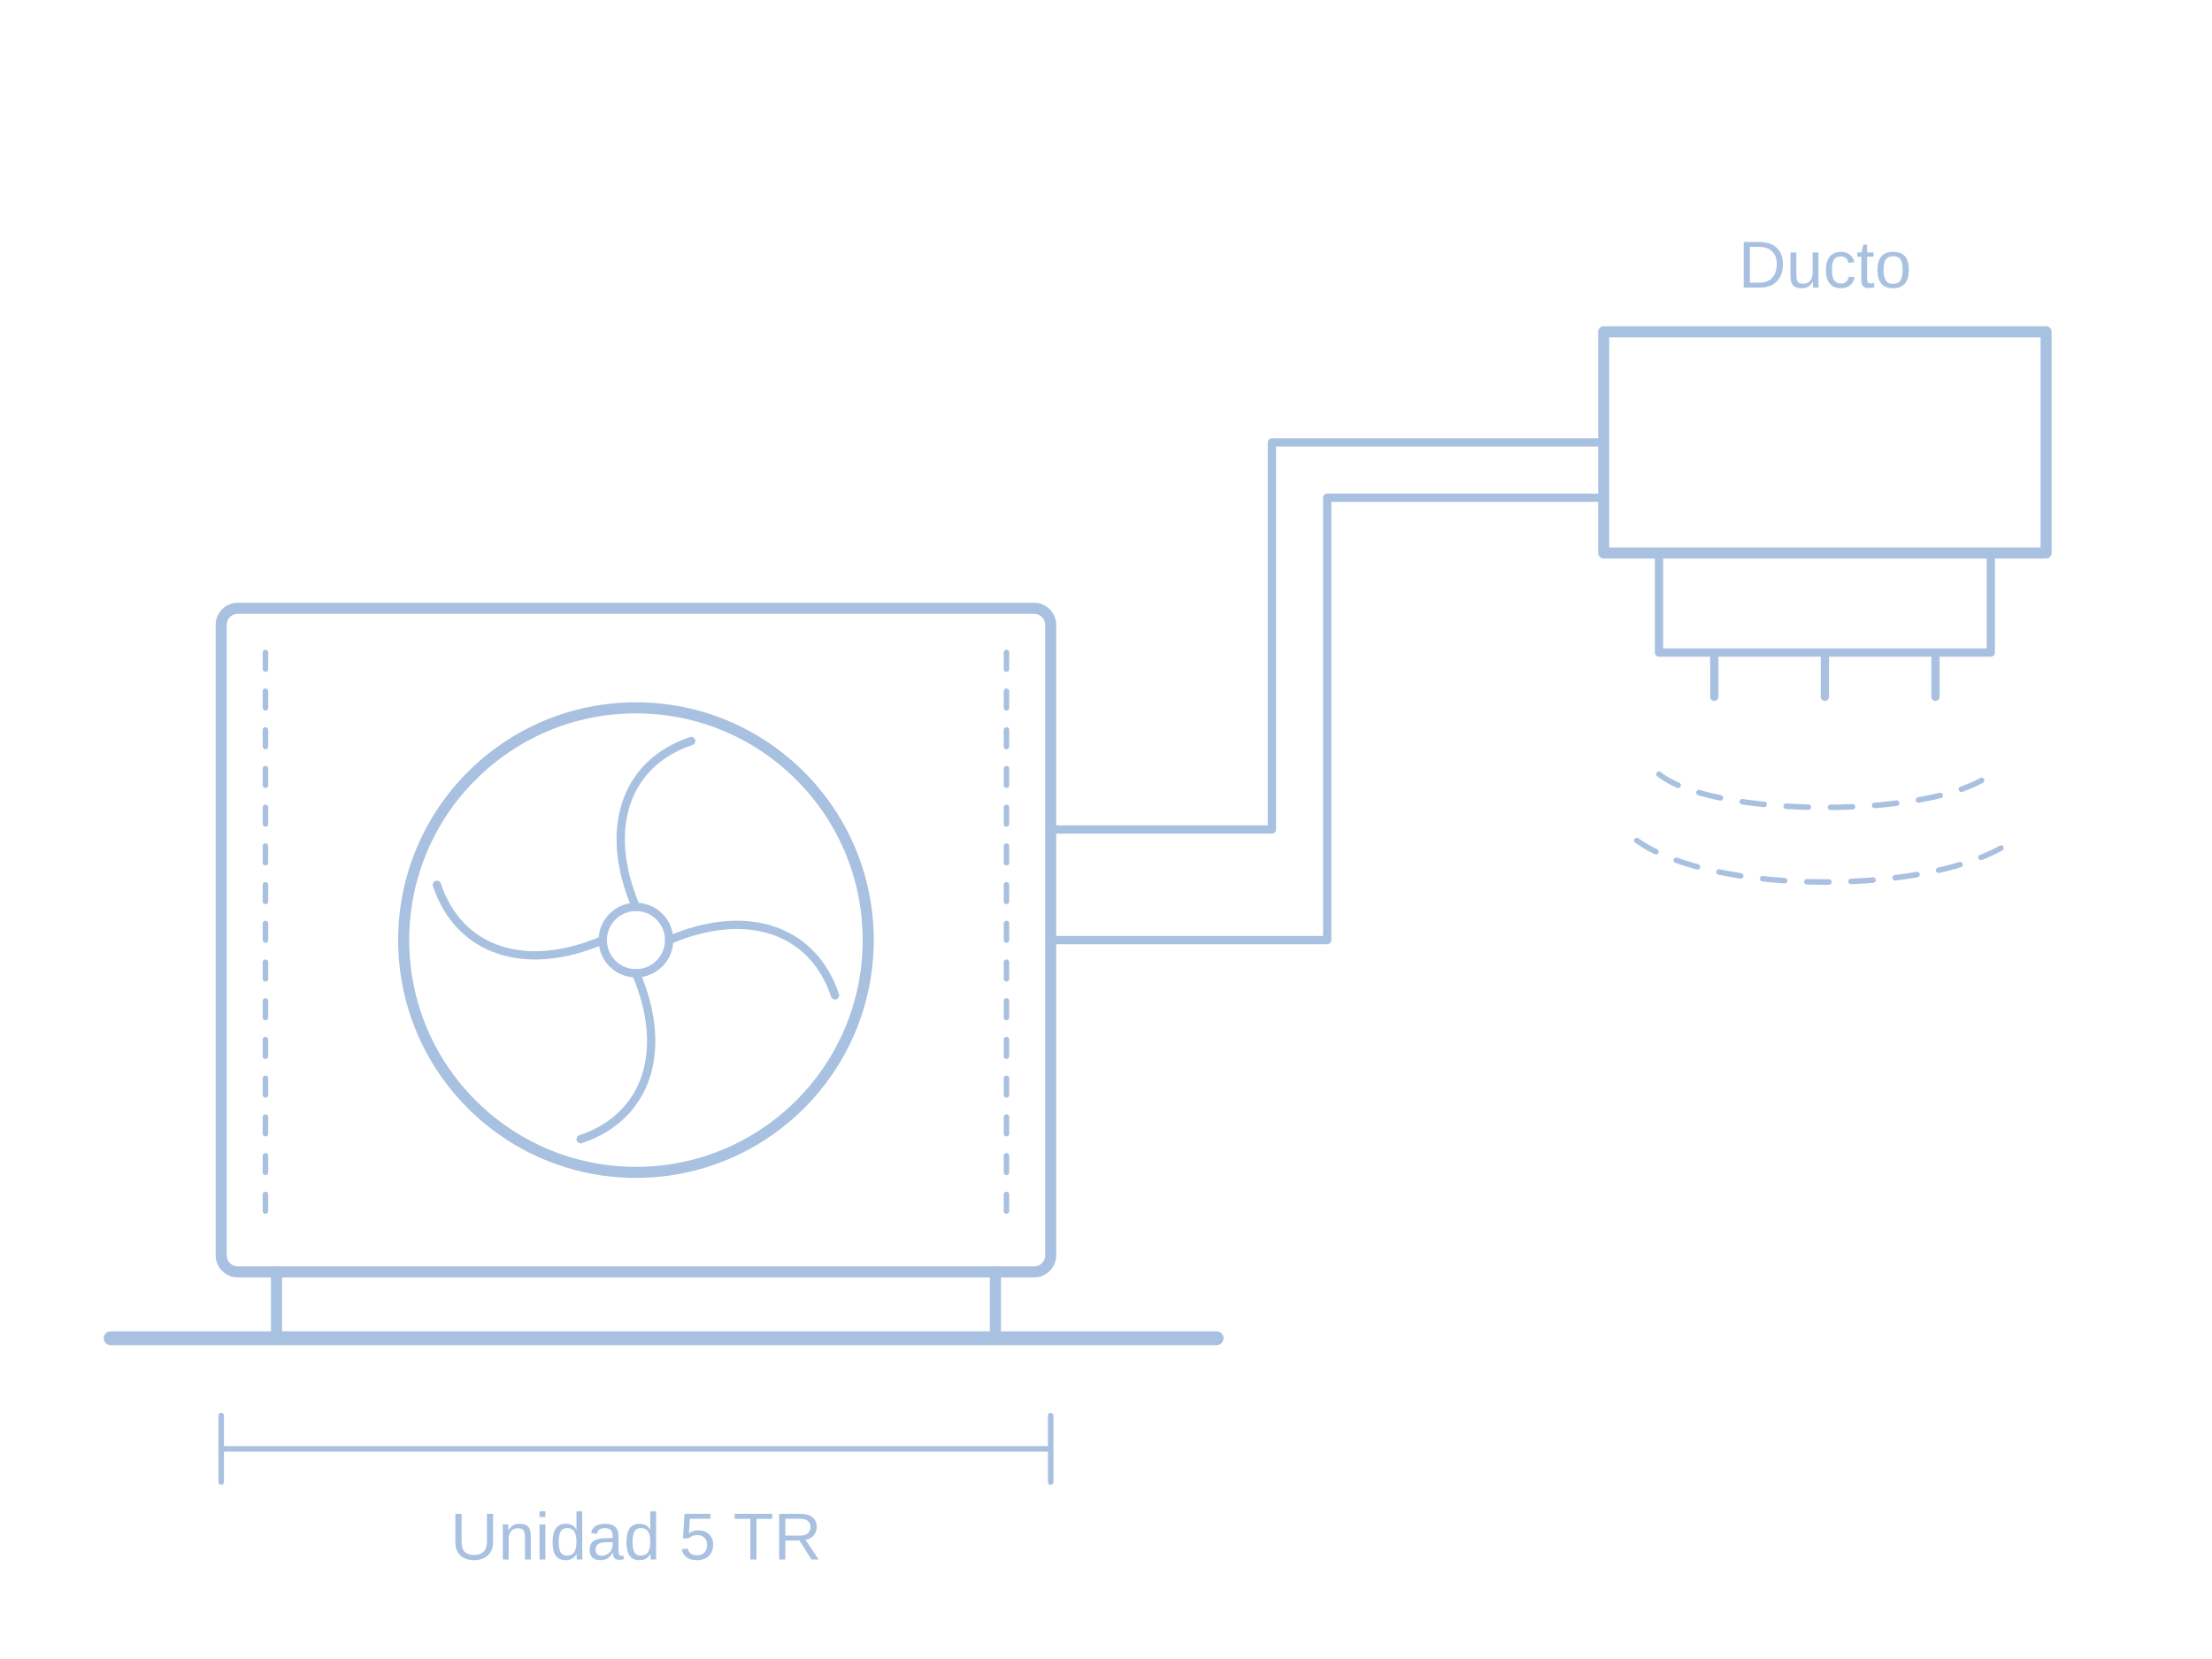
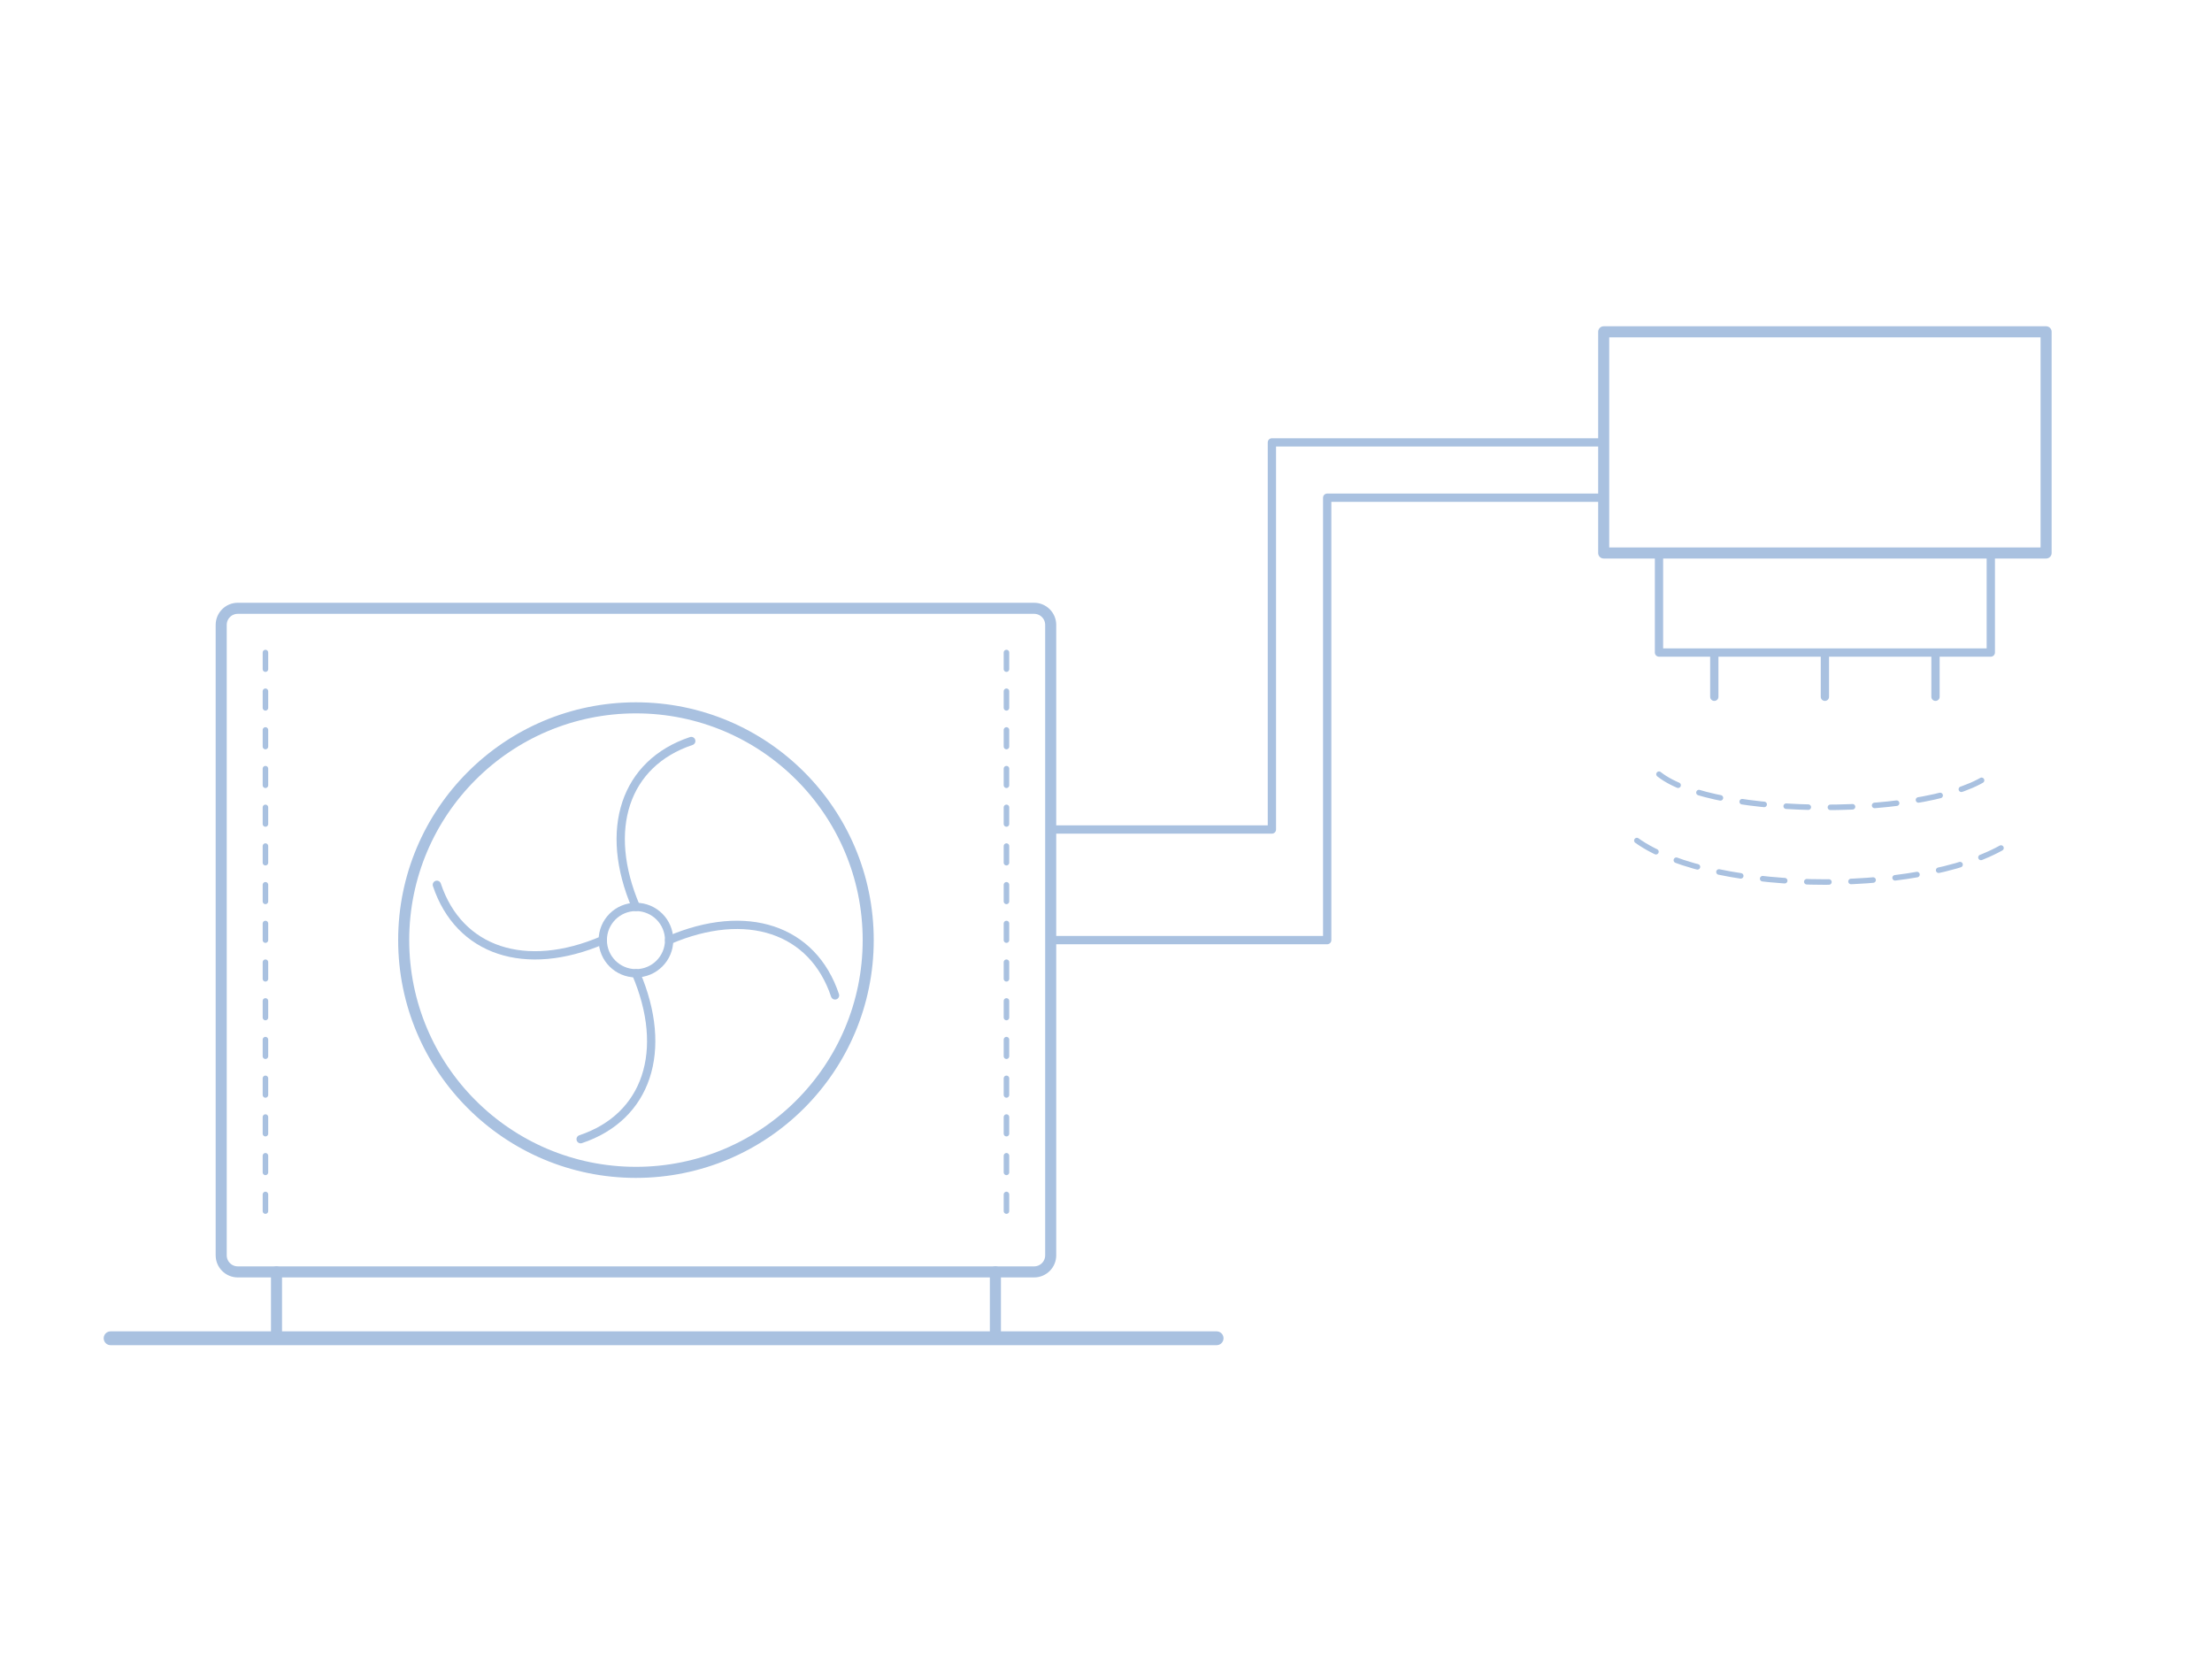
<svg xmlns="http://www.w3.org/2000/svg" viewBox="0 0 400 300" fill="none" stroke="#A9C1E0" stroke-width="2" stroke-linecap="round" stroke-linejoin="round">
  <rect x="40" y="110" width="150" height="120" rx="3" />
  <circle cx="115" cy="170" r="42" />
  <circle cx="115" cy="170" r="6" stroke-width="1.5" />
  <path d="M115 164c-6-14-2-26 10-30M121 170c14-6 26-2 30 10M115 176c6 14 2 26-10 30M109 170c-14 6-26 2-30-10" stroke-width="1.5" />
  <path d="M48 118v104M182 118v104" stroke-width="1" stroke-dasharray="3 4" />
  <path d="M50 230v12M180 230v12" stroke-width="2" />
  <path d="M190 150h40v-70h60M190 170h50v-80h50" stroke-width="1.5" />
  <path d="M290 60h80v40h-80z" />
  <path d="M300 100v18h60v-18M310 118v8M330 118v8M350 118v8" stroke-width="1.5" />
  <path d="M300 140c10 8 50 8 60 0M296 152c14 10 54 10 68 0" stroke-width="1" stroke-dasharray="4 4" />
  <path d="M20 242h200" stroke-width="2.5" />
-   <path d="M40 262h150M40 256v12M190 256v12" stroke-width="1" />
-   <text x="115" y="282" fill="#A9C1E0" stroke="none" font-family="Arial, sans-serif" font-size="12" text-anchor="middle">Unidad 5 TR</text>
-   <text x="330" y="52" fill="#A9C1E0" stroke="none" font-family="Arial, sans-serif" font-size="12" text-anchor="middle">Ducto</text>
</svg>
